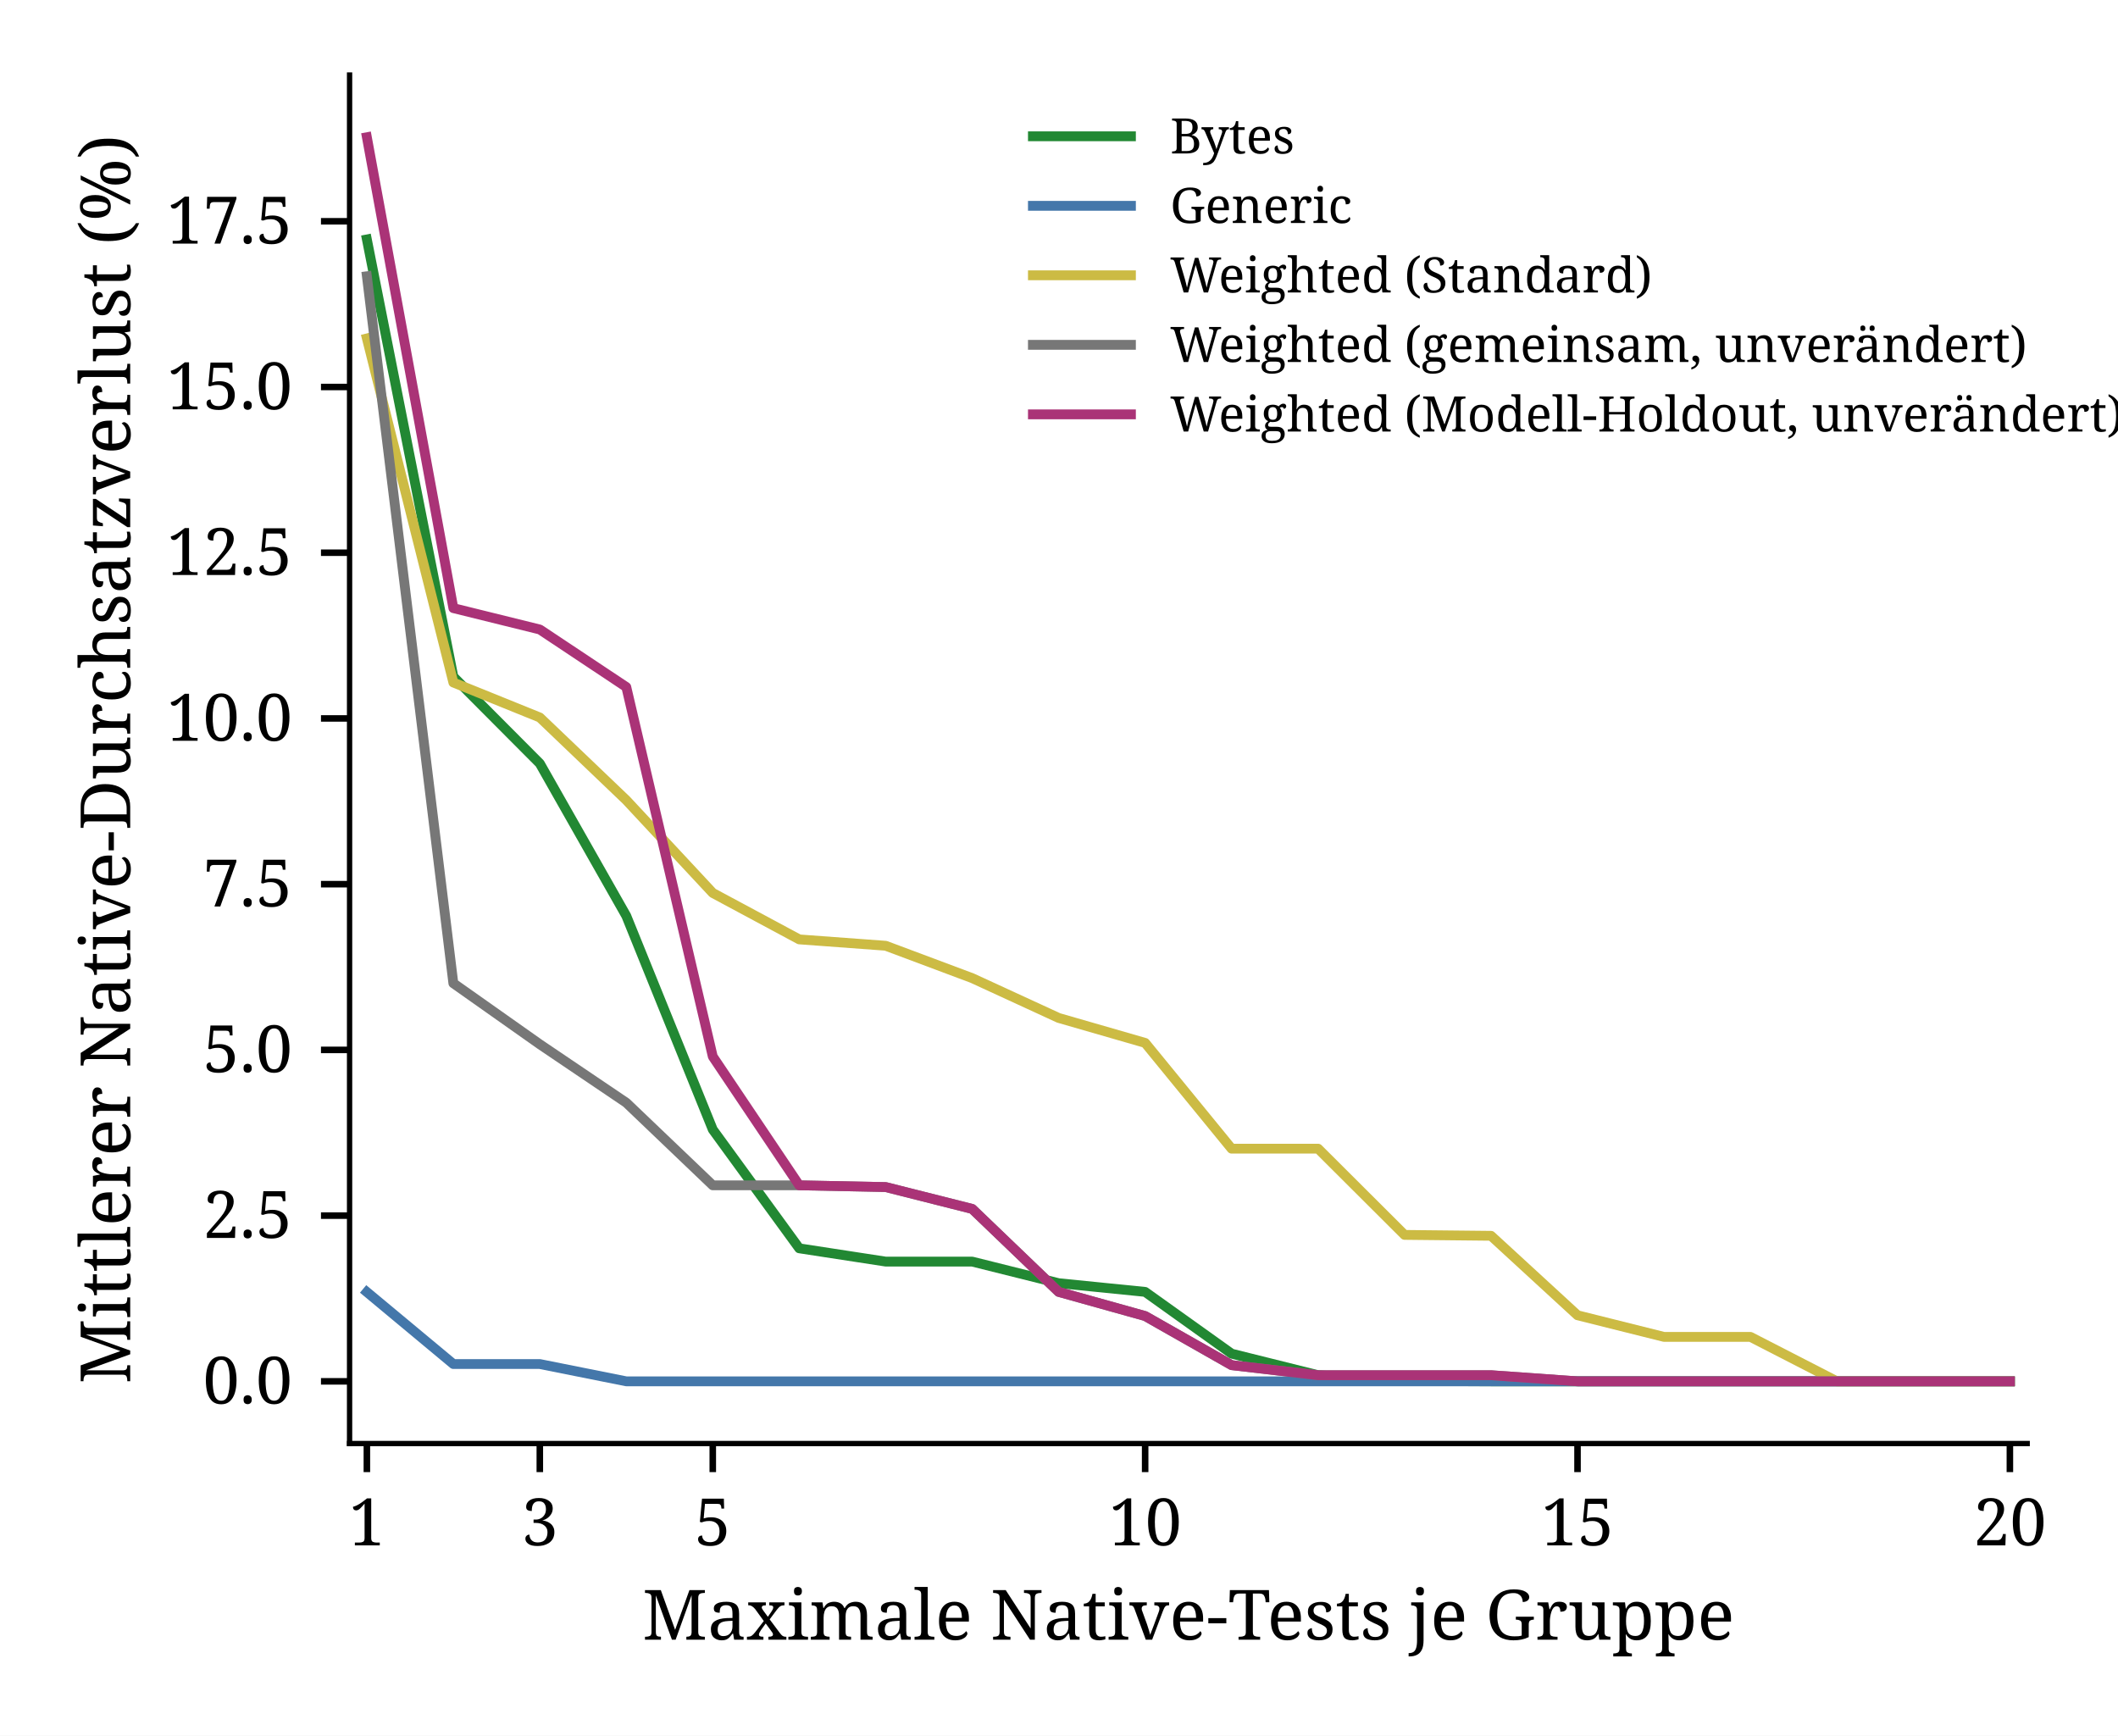
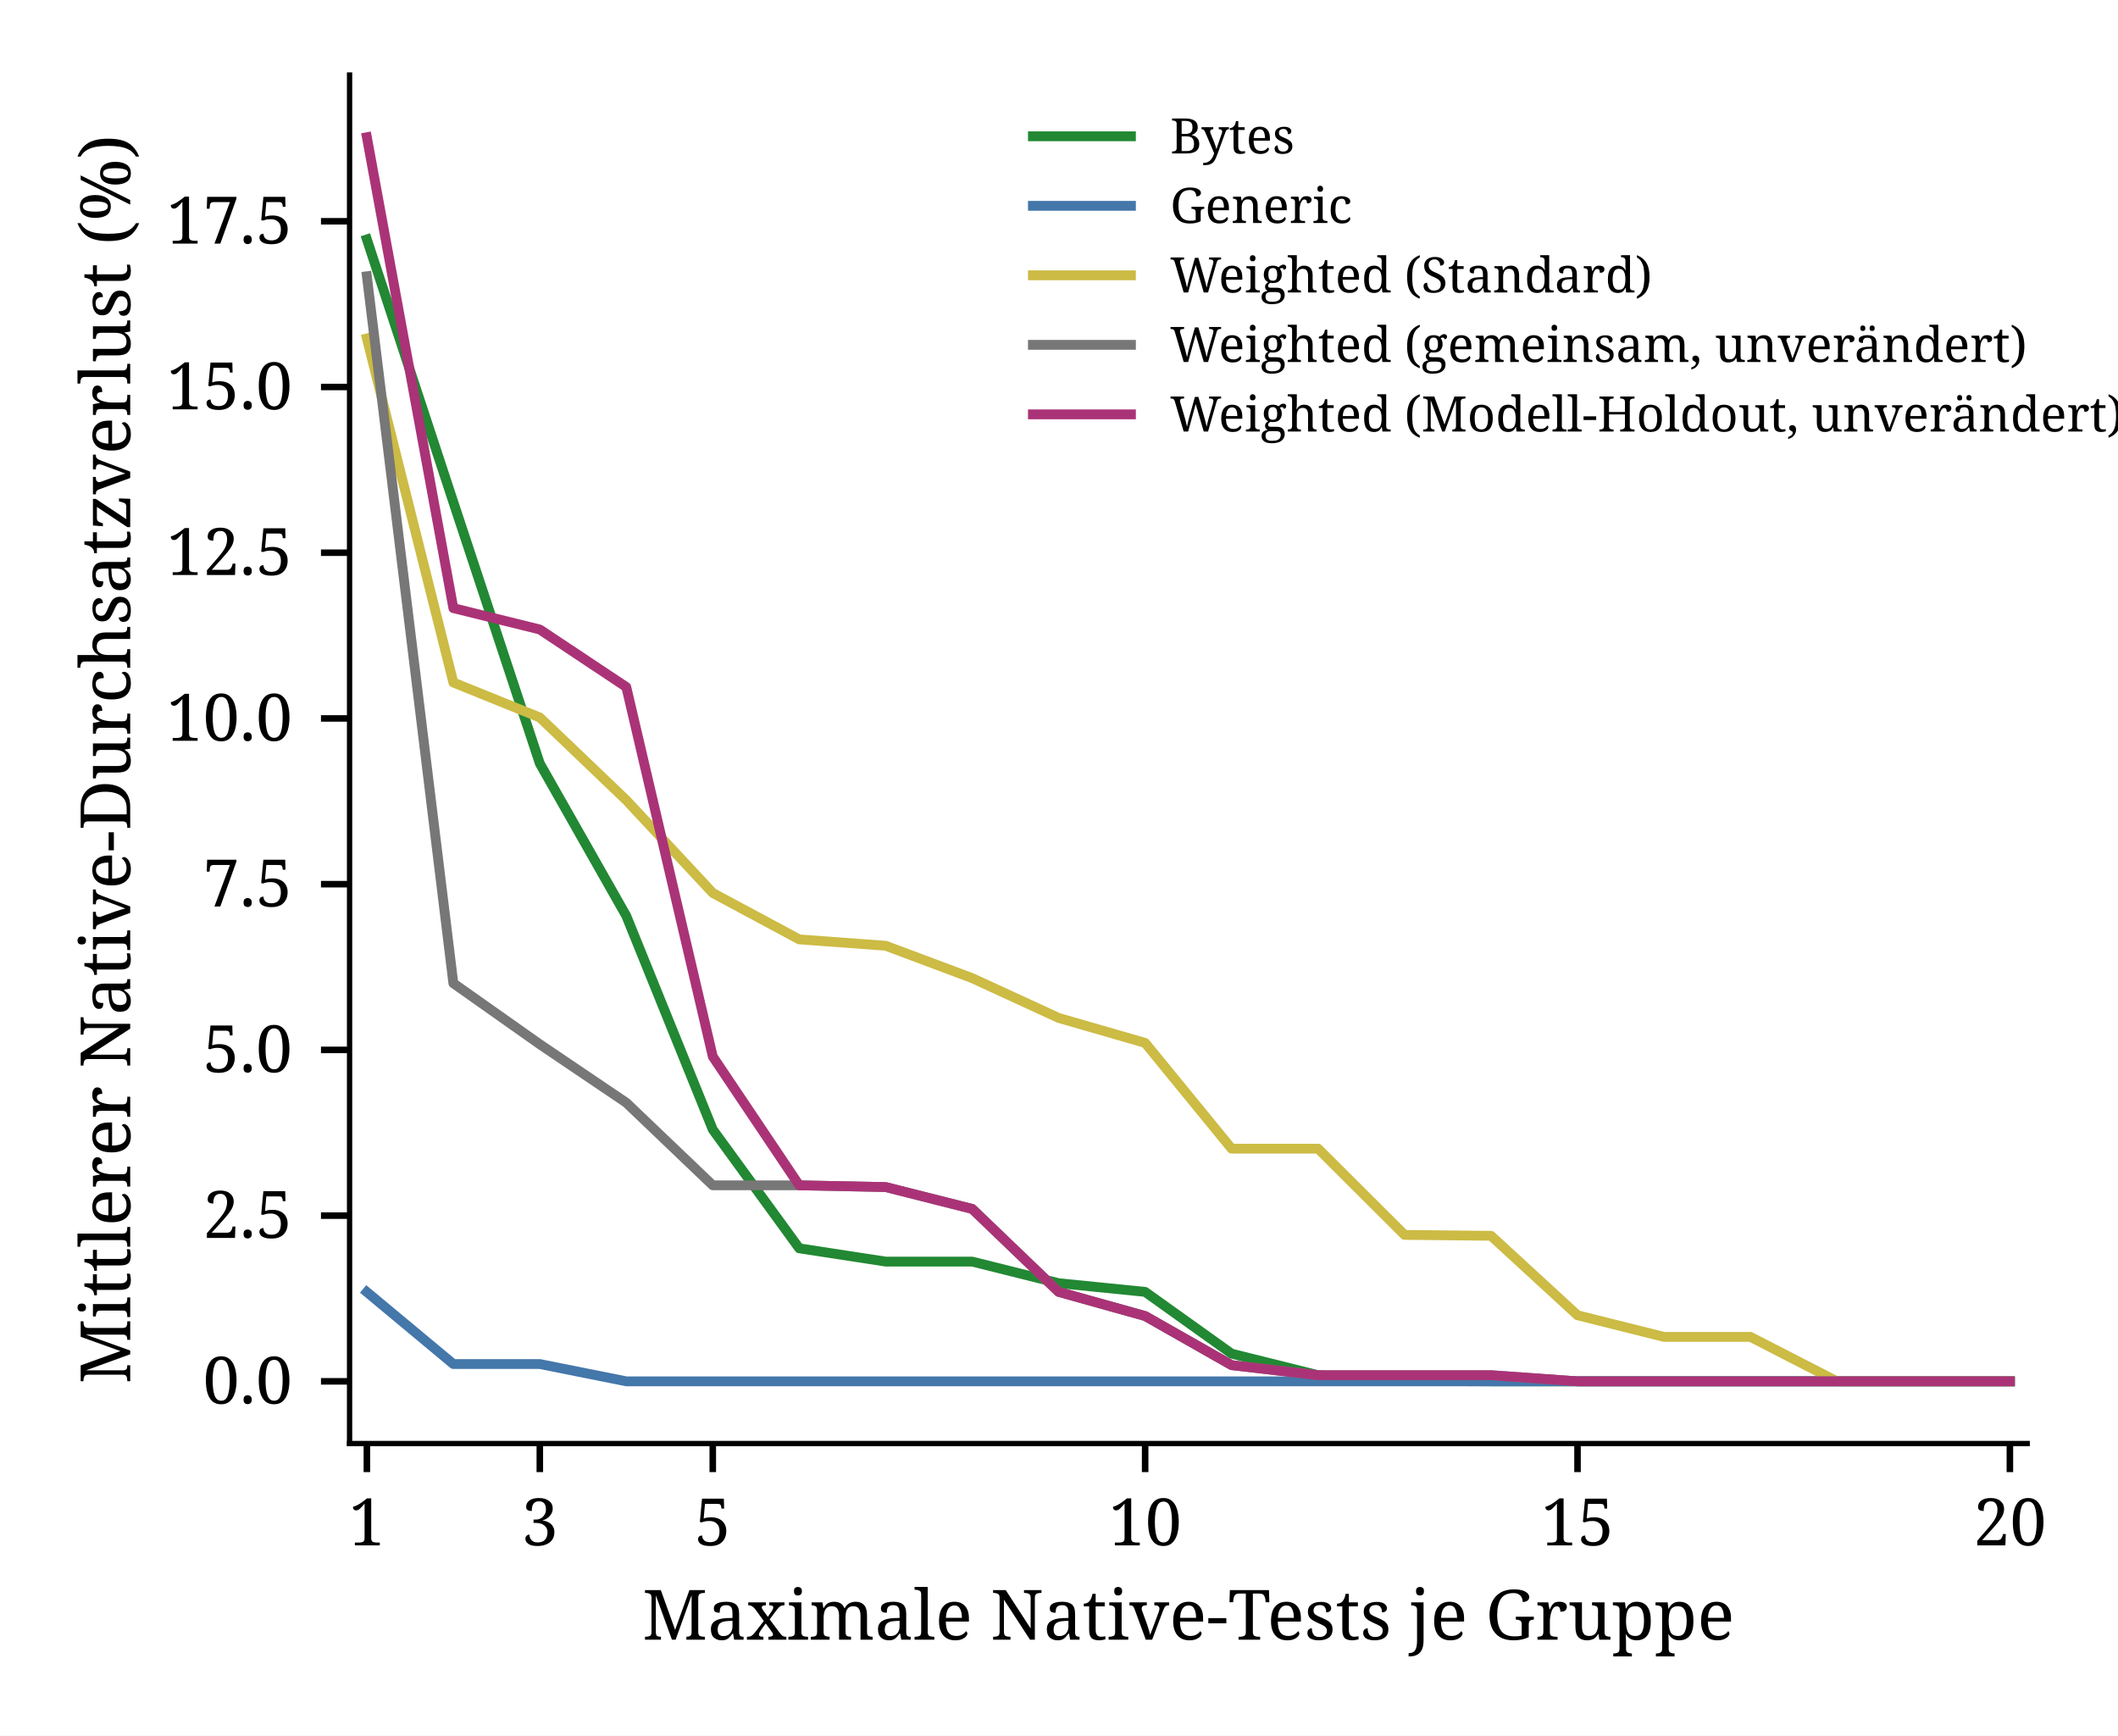
<svg xmlns="http://www.w3.org/2000/svg" xmlns:xlink="http://www.w3.org/1999/xlink" width="259.2pt" height="212.4pt" viewBox="0 0 259.2 212.4" version="1.1">
  <defs>
    <style type="text/css">*{stroke-linejoin: round; stroke-linecap: butt}</style>
  </defs>
  <g id="figure_1">
    <g id="patch_1">
      <path d="M 0 212.4  L 259.2 212.4  L 259.2 0  L 0 0  z " style="fill: #ffffff" />
    </g>
    <g id="axes_1">
      <g id="patch_2">
        <path d="M 42.781 176.65  L 248.086 176.65  L 248.086 9.18  L 42.781 9.18  z " style="fill: #ffffff" />
      </g>
      <g id="matplotlib.axis_1">
        <g id="xtick_1">
          <g id="line2d_1">
            <defs>
              <path id="m5aab3f3cba" d="M 0 0  L 0 3.5  " style="stroke: #000000; stroke-width: 0.8" />
            </defs>
            <g>
              <use xlink:href="#m5aab3f3cba" x="44.898" y="176.65" style="stroke: #000000; stroke-width: 0.8" />
            </g>
          </g>
          <g id="text_1">
            <text style="font-size: 8px; font-family: 'STIXGeneral', serif; text-anchor: middle" x="44.898" y="189.114" transform="rotate(-0 44.89779 189.1138)">1</text>
          </g>
        </g>
        <g id="xtick_2">
          <g id="line2d_2">
            <g>
              <use xlink:href="#m5aab3f3cba" x="66.063" y="176.65" style="stroke: #000000; stroke-width: 0.8" />
            </g>
          </g>
          <g id="text_2">
            <text style="font-size: 8px; font-family: 'STIXGeneral', serif; text-anchor: middle" x="66.063" y="189.114" transform="rotate(-0 66.06322 189.1138)">3</text>
          </g>
        </g>
        <g id="xtick_3">
          <g id="line2d_3">
            <g>
              <use xlink:href="#m5aab3f3cba" x="87.229" y="176.65" style="stroke: #000000; stroke-width: 0.8" />
            </g>
          </g>
          <g id="text_3">
            <text style="font-size: 8px; font-family: 'STIXGeneral', serif; text-anchor: middle" x="87.229" y="189.114" transform="rotate(-0 87.22865 189.1138)">5</text>
          </g>
        </g>
        <g id="xtick_4">
          <g id="line2d_4">
            <g>
              <use xlink:href="#m5aab3f3cba" x="140.142" y="176.65" style="stroke: #000000; stroke-width: 0.8" />
            </g>
          </g>
          <g id="text_4">
            <text style="font-size: 8px; font-family: 'STIXGeneral', serif; text-anchor: middle" x="140.142" y="189.114" transform="rotate(-0 140.1422 189.1138)">10</text>
          </g>
        </g>
        <g id="xtick_5">
          <g id="line2d_5">
            <g>
              <use xlink:href="#m5aab3f3cba" x="193.056" y="176.65" style="stroke: #000000; stroke-width: 0.8" />
            </g>
          </g>
          <g id="text_5">
            <text style="font-size: 8px; font-family: 'STIXGeneral', serif; text-anchor: middle" x="193.056" y="189.114" transform="rotate(-0 193.0558 189.1138)">15</text>
          </g>
        </g>
        <g id="xtick_6">
          <g id="line2d_6">
            <g>
              <use xlink:href="#m5aab3f3cba" x="245.969" y="176.65" style="stroke: #000000; stroke-width: 0.8" />
            </g>
          </g>
          <g id="text_6">
            <text style="font-size: 8px; font-family: 'STIXGeneral', serif; text-anchor: middle" x="245.969" y="189.114" transform="rotate(-0 245.9694 189.1138)">20</text>
          </g>
        </g>
        <g id="text_7">
          <text style="font-size: 8.5px; font-family: 'STIXGeneral', serif; text-anchor: middle" x="145.434" y="200.655" transform="rotate(-0 145.4336 200.6552)">Maximale Native-Tests je Gruppe</text>
        </g>
      </g>
      <g id="matplotlib.axis_2">
        <g id="ytick_1">
          <g id="line2d_7">
            <defs>
              <path id="m6e11c9a4c9" d="M 0 0  L -3.5 0  " style="stroke: #000000; stroke-width: 0.8" />
            </defs>
            <g>
              <use xlink:href="#m6e11c9a4c9" x="42.781" y="169.038" style="stroke: #000000; stroke-width: 0.8" />
            </g>
          </g>
          <g id="text_8">
            <text style="font-size: 8px; font-family: 'STIXGeneral', serif; text-anchor: end" x="35.781" y="171.77" transform="rotate(-0 35.78125 171.7696)">0.0</text>
          </g>
        </g>
        <g id="ytick_2">
          <g id="line2d_8">
            <g>
              <use xlink:href="#m6e11c9a4c9" x="42.781" y="148.758" style="stroke: #000000; stroke-width: 0.8" />
            </g>
          </g>
          <g id="text_9">
            <text style="font-size: 8px; font-family: 'STIXGeneral', serif; text-anchor: end" x="35.781" y="151.49" transform="rotate(-0 35.78125 151.4896)">2.5</text>
          </g>
        </g>
        <g id="ytick_3">
          <g id="line2d_9">
            <g>
              <use xlink:href="#m6e11c9a4c9" x="42.781" y="128.478" style="stroke: #000000; stroke-width: 0.8" />
            </g>
          </g>
          <g id="text_10">
            <text style="font-size: 8px; font-family: 'STIXGeneral', serif; text-anchor: end" x="35.781" y="131.21" transform="rotate(-0 35.78125 131.2096)">5.0</text>
          </g>
        </g>
        <g id="ytick_4">
          <g id="line2d_10">
            <g>
              <use xlink:href="#m6e11c9a4c9" x="42.781" y="108.198" style="stroke: #000000; stroke-width: 0.8" />
            </g>
          </g>
          <g id="text_11">
            <text style="font-size: 8px; font-family: 'STIXGeneral', serif; text-anchor: end" x="35.781" y="110.93" transform="rotate(-0 35.78125 110.9296)">7.5</text>
          </g>
        </g>
        <g id="ytick_5">
          <g id="line2d_11">
            <g>
              <use xlink:href="#m6e11c9a4c9" x="42.781" y="87.918" style="stroke: #000000; stroke-width: 0.8" />
            </g>
          </g>
          <g id="text_12">
            <text style="font-size: 8px; font-family: 'STIXGeneral', serif; text-anchor: end" x="35.781" y="90.65" transform="rotate(-0 35.78125 90.64954)">10.0</text>
          </g>
        </g>
        <g id="ytick_6">
          <g id="line2d_12">
            <g>
              <use xlink:href="#m6e11c9a4c9" x="42.781" y="67.638" style="stroke: #000000; stroke-width: 0.8" />
            </g>
          </g>
          <g id="text_13">
            <text style="font-size: 8px; font-family: 'STIXGeneral', serif; text-anchor: end" x="35.781" y="70.37" transform="rotate(-0 35.78125 70.36952)">12.5</text>
          </g>
        </g>
        <g id="ytick_7">
          <g id="line2d_13">
            <g>
              <use xlink:href="#m6e11c9a4c9" x="42.781" y="47.358" style="stroke: #000000; stroke-width: 0.8" />
            </g>
          </g>
          <g id="text_14">
            <text style="font-size: 8px; font-family: 'STIXGeneral', serif; text-anchor: end" x="35.781" y="50.09" transform="rotate(-0 35.78125 50.0895)">15.0</text>
          </g>
        </g>
        <g id="ytick_8">
          <g id="line2d_14">
            <g>
              <use xlink:href="#m6e11c9a4c9" x="42.781" y="27.078" style="stroke: #000000; stroke-width: 0.8" />
            </g>
          </g>
          <g id="text_15">
            <text style="font-size: 8px; font-family: 'STIXGeneral', serif; text-anchor: end" x="35.781" y="29.809" transform="rotate(-0 35.78125 29.80948)">17.5</text>
          </g>
        </g>
        <g id="text_16">
          <text style="font-size: 8.5px; font-family: 'STIXGeneral', serif; text-anchor: middle" x="15.936" y="92.915" transform="rotate(-90 15.93648 92.915)">Mittlerer Native-Durchsatzverlust (%)</text>
        </g>
      </g>
      <g id="line2d_15">
-         <path d="M 44.898 29.296  L 55.481 82.806  L 66.063 93.431  L 76.646 112.082  L 87.229 138.227  L 97.811 152.761  L 108.394 154.387  L 118.977 154.387  L 129.56 157.029  L 140.142 158.093  L 150.725 165.653  L 161.308 168.289  L 171.89 168.985  L 182.473 169.038  L 193.056 169.038  L 203.639 169.038  L 214.221 169.038  L 224.804 169.038  L 235.387 169.038  L 245.969 169.038  " clip-path="url(#p4f693728a9)" style="fill: none; stroke: #228833; stroke-width: 1.2; stroke-linecap: square" />
+         <path d="M 44.898 29.296  L 55.481 61.444  L 66.063 93.431  L 76.646 112.082  L 87.229 138.227  L 97.811 152.761  L 108.394 154.387  L 118.977 154.387  L 129.56 157.029  L 140.142 158.093  L 150.725 165.653  L 161.308 168.289  L 171.89 168.985  L 182.473 169.038  L 193.056 169.038  L 203.639 169.038  L 214.221 169.038  L 224.804 169.038  L 235.387 169.038  L 245.969 169.038  " clip-path="url(#p4f693728a9)" style="fill: none; stroke: #228833; stroke-width: 1.2; stroke-linecap: square" />
      </g>
      <g id="line2d_16">
        <path d="M 44.898 158.113  L 55.481 166.922  L 66.063 166.922  L 76.646 169.038  L 87.229 169.038  L 97.811 169.038  L 108.394 169.038  L 118.977 169.038  L 129.56 169.038  L 140.142 169.038  L 150.725 169.038  L 161.308 169.038  L 171.89 169.038  L 182.473 169.038  L 193.056 169.038  L 203.639 169.038  L 214.221 169.038  L 224.804 169.038  L 235.387 169.038  L 245.969 169.038  " clip-path="url(#p4f693728a9)" style="fill: none; stroke: #4477aa; stroke-width: 1.2; stroke-linecap: square" />
      </g>
      <g id="line2d_17">
        <path d="M 44.898 41.414  L 55.481 83.52  L 66.063 87.802  L 76.646 97.917  L 87.229 109.276  L 97.811 114.957  L 108.394 115.736  L 118.977 119.698  L 129.56 124.57  L 140.142 127.623  L 150.725 140.567  L 161.308 140.567  L 171.89 151.119  L 182.473 151.229  L 193.056 160.954  L 203.639 163.6  L 214.221 163.6  L 224.804 169.038  L 235.387 169.038  L 245.969 169.038  " clip-path="url(#p4f693728a9)" style="fill: none; stroke: #ccbb44; stroke-width: 1.2; stroke-linecap: square" />
      </g>
      <g id="line2d_18">
        <path d="M 44.898 33.803  L 55.481 120.325  L 66.063 127.794  L 76.646 134.943  L 87.229 145.052  L 97.811 145.052  L 108.394 145.265  L 118.977 147.938  L 129.56 158.093  L 140.142 161.048  L 150.725 167.058  L 161.308 168.289  L 171.89 168.289  L 182.473 168.289  L 193.056 169.038  L 203.639 169.038  L 214.221 169.038  L 224.804 169.038  L 235.387 169.038  L 245.969 169.038  " clip-path="url(#p4f693728a9)" style="fill: none; stroke: #777777; stroke-width: 1.2; stroke-linecap: square" />
      </g>
      <g id="line2d_19">
        <path d="M 44.898 16.792  L 55.481 74.418  L 66.063 77.034  L 76.646 84.074  L 87.229 129.291  L 97.811 145.052  L 108.394 145.265  L 118.977 147.938  L 129.56 158.093  L 140.142 161.048  L 150.725 167.058  L 161.308 168.289  L 171.89 168.289  L 182.473 168.289  L 193.056 169.038  L 203.639 169.038  L 214.221 169.038  L 224.804 169.038  L 235.387 169.038  L 245.969 169.038  " clip-path="url(#p4f693728a9)" style="fill: none; stroke: #aa3377; stroke-width: 1.2; stroke-linecap: square" />
      </g>
      <g id="patch_3">
        <path d="M 42.781 176.65  L 42.781 9.18  " style="fill: none; stroke: #000000; stroke-width: 0.65; stroke-linejoin: miter; stroke-linecap: square" />
      </g>
      <g id="patch_4">
        <path d="M 42.781 176.65  L 248.086 176.65  " style="fill: none; stroke: #000000; stroke-width: 0.65; stroke-linejoin: miter; stroke-linecap: square" />
      </g>
      <g id="legend_1">
        <g id="line2d_20">
          <path d="M 126.405 16.68  L 132.405 16.68  L 138.405 16.68  " style="fill: none; stroke: #228833; stroke-width: 1.2; stroke-linecap: square" />
        </g>
        <g id="text_17">
          <text style="font-size: 6px; font-family: 'STIXGeneral', serif; text-anchor: start" x="143.205" y="18.78" transform="rotate(-0 143.205 18.78)">Bytes</text>
        </g>
        <g id="line2d_21">
          <path d="M 126.405 25.188  L 132.405 25.188  L 138.405 25.188  " style="fill: none; stroke: #4477aa; stroke-width: 1.2; stroke-linecap: square" />
        </g>
        <g id="text_18">
          <text style="font-size: 6px; font-family: 'STIXGeneral', serif; text-anchor: start" x="143.205" y="27.288" transform="rotate(-0 143.205 27.28781)">Generic</text>
        </g>
        <g id="line2d_22">
          <path d="M 126.405 33.69  L 132.405 33.69  L 138.405 33.69  " style="fill: none; stroke: #ccbb44; stroke-width: 1.2; stroke-linecap: square" />
        </g>
        <g id="text_19">
          <text style="font-size: 6px; font-family: 'STIXGeneral', serif; text-anchor: start" x="143.205" y="35.79" transform="rotate(-0 143.205 35.79)">Weighted (Standard)</text>
        </g>
        <g id="line2d_23">
          <path d="M 126.405 42.198  L 132.405 42.198  L 138.405 42.198  " style="fill: none; stroke: #777777; stroke-width: 1.2; stroke-linecap: square" />
        </g>
        <g id="text_20">
          <text style="font-size: 6px; font-family: 'STIXGeneral', serif; text-anchor: start" x="143.205" y="44.298" transform="rotate(-0 143.205 44.29781)">Weighted (gemeinsam, unverändert)</text>
        </g>
        <g id="line2d_24">
          <path d="M 126.405 50.706  L 132.405 50.706  L 138.405 50.706  " style="fill: none; stroke: #aa3377; stroke-width: 1.2; stroke-linecap: square" />
        </g>
        <g id="text_21">
          <text style="font-size: 6px; font-family: 'STIXGeneral', serif; text-anchor: start" x="143.205" y="52.806" transform="rotate(-0 143.205 52.80562)">Weighted (Modell-Holdout, unverändert)</text>
        </g>
      </g>
    </g>
  </g>
  <defs>
    <clipPath id="p4f693728a9">
      <rect x="42.781" y="9.18" width="205.305" height="167.47" />
    </clipPath>
  </defs>
</svg>
